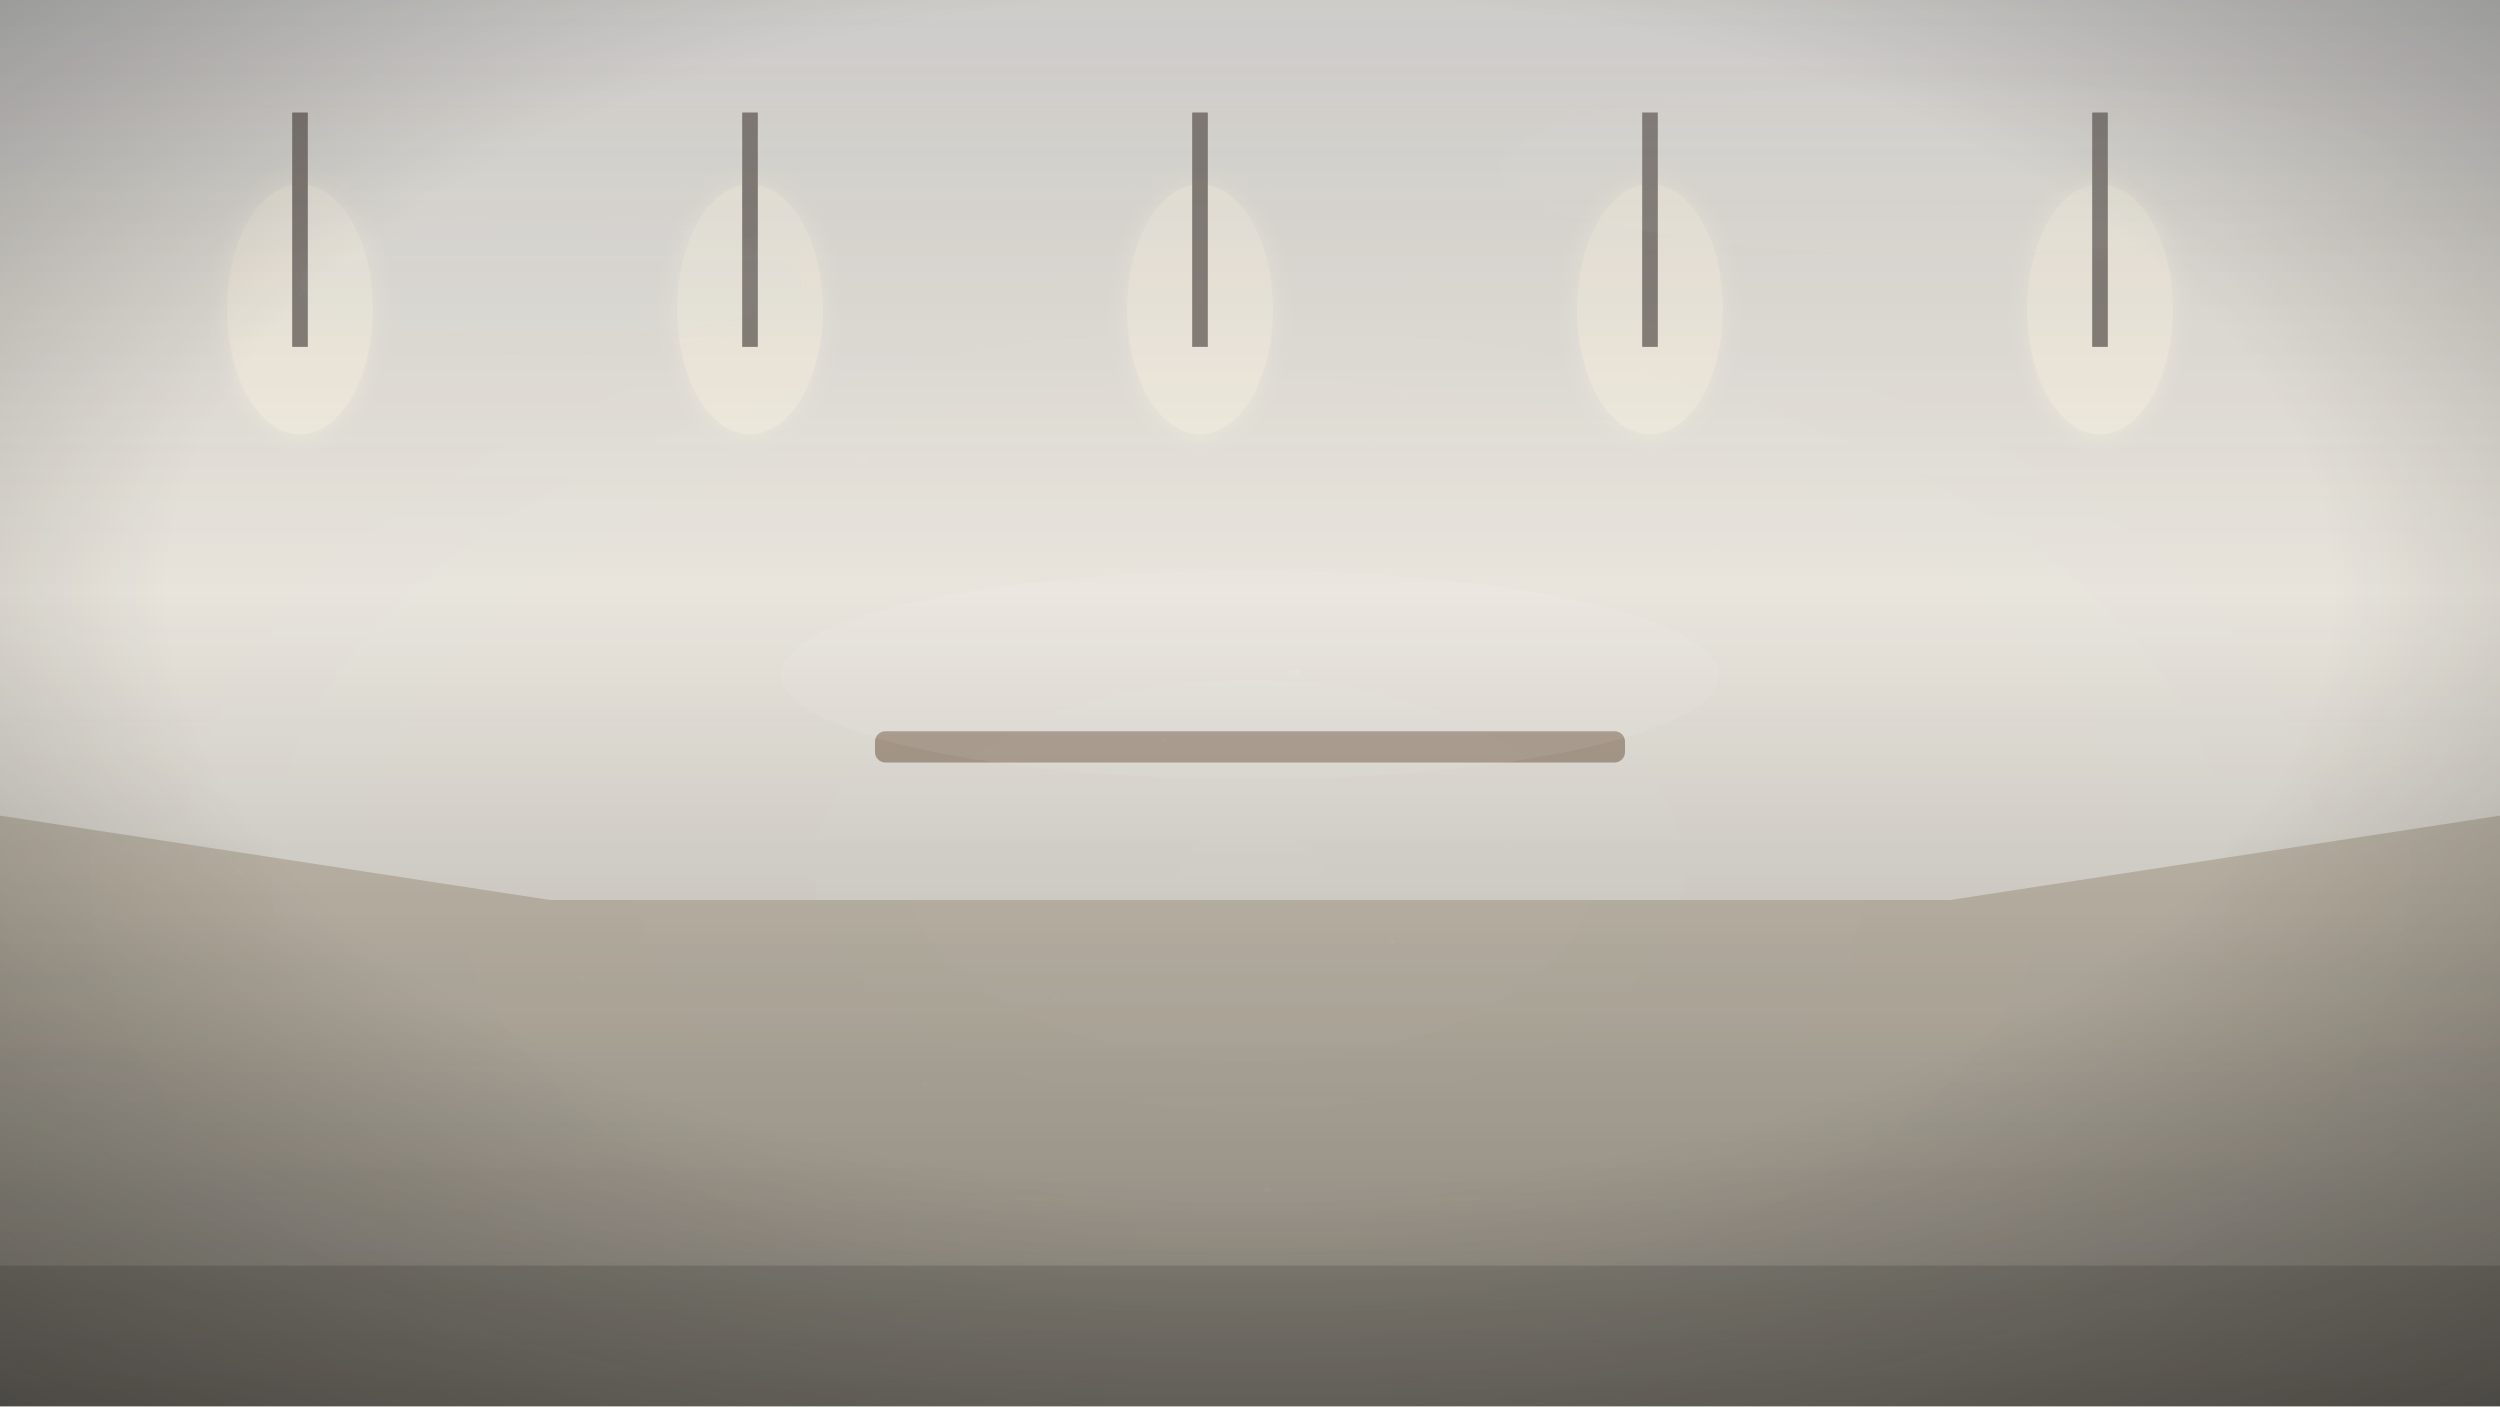
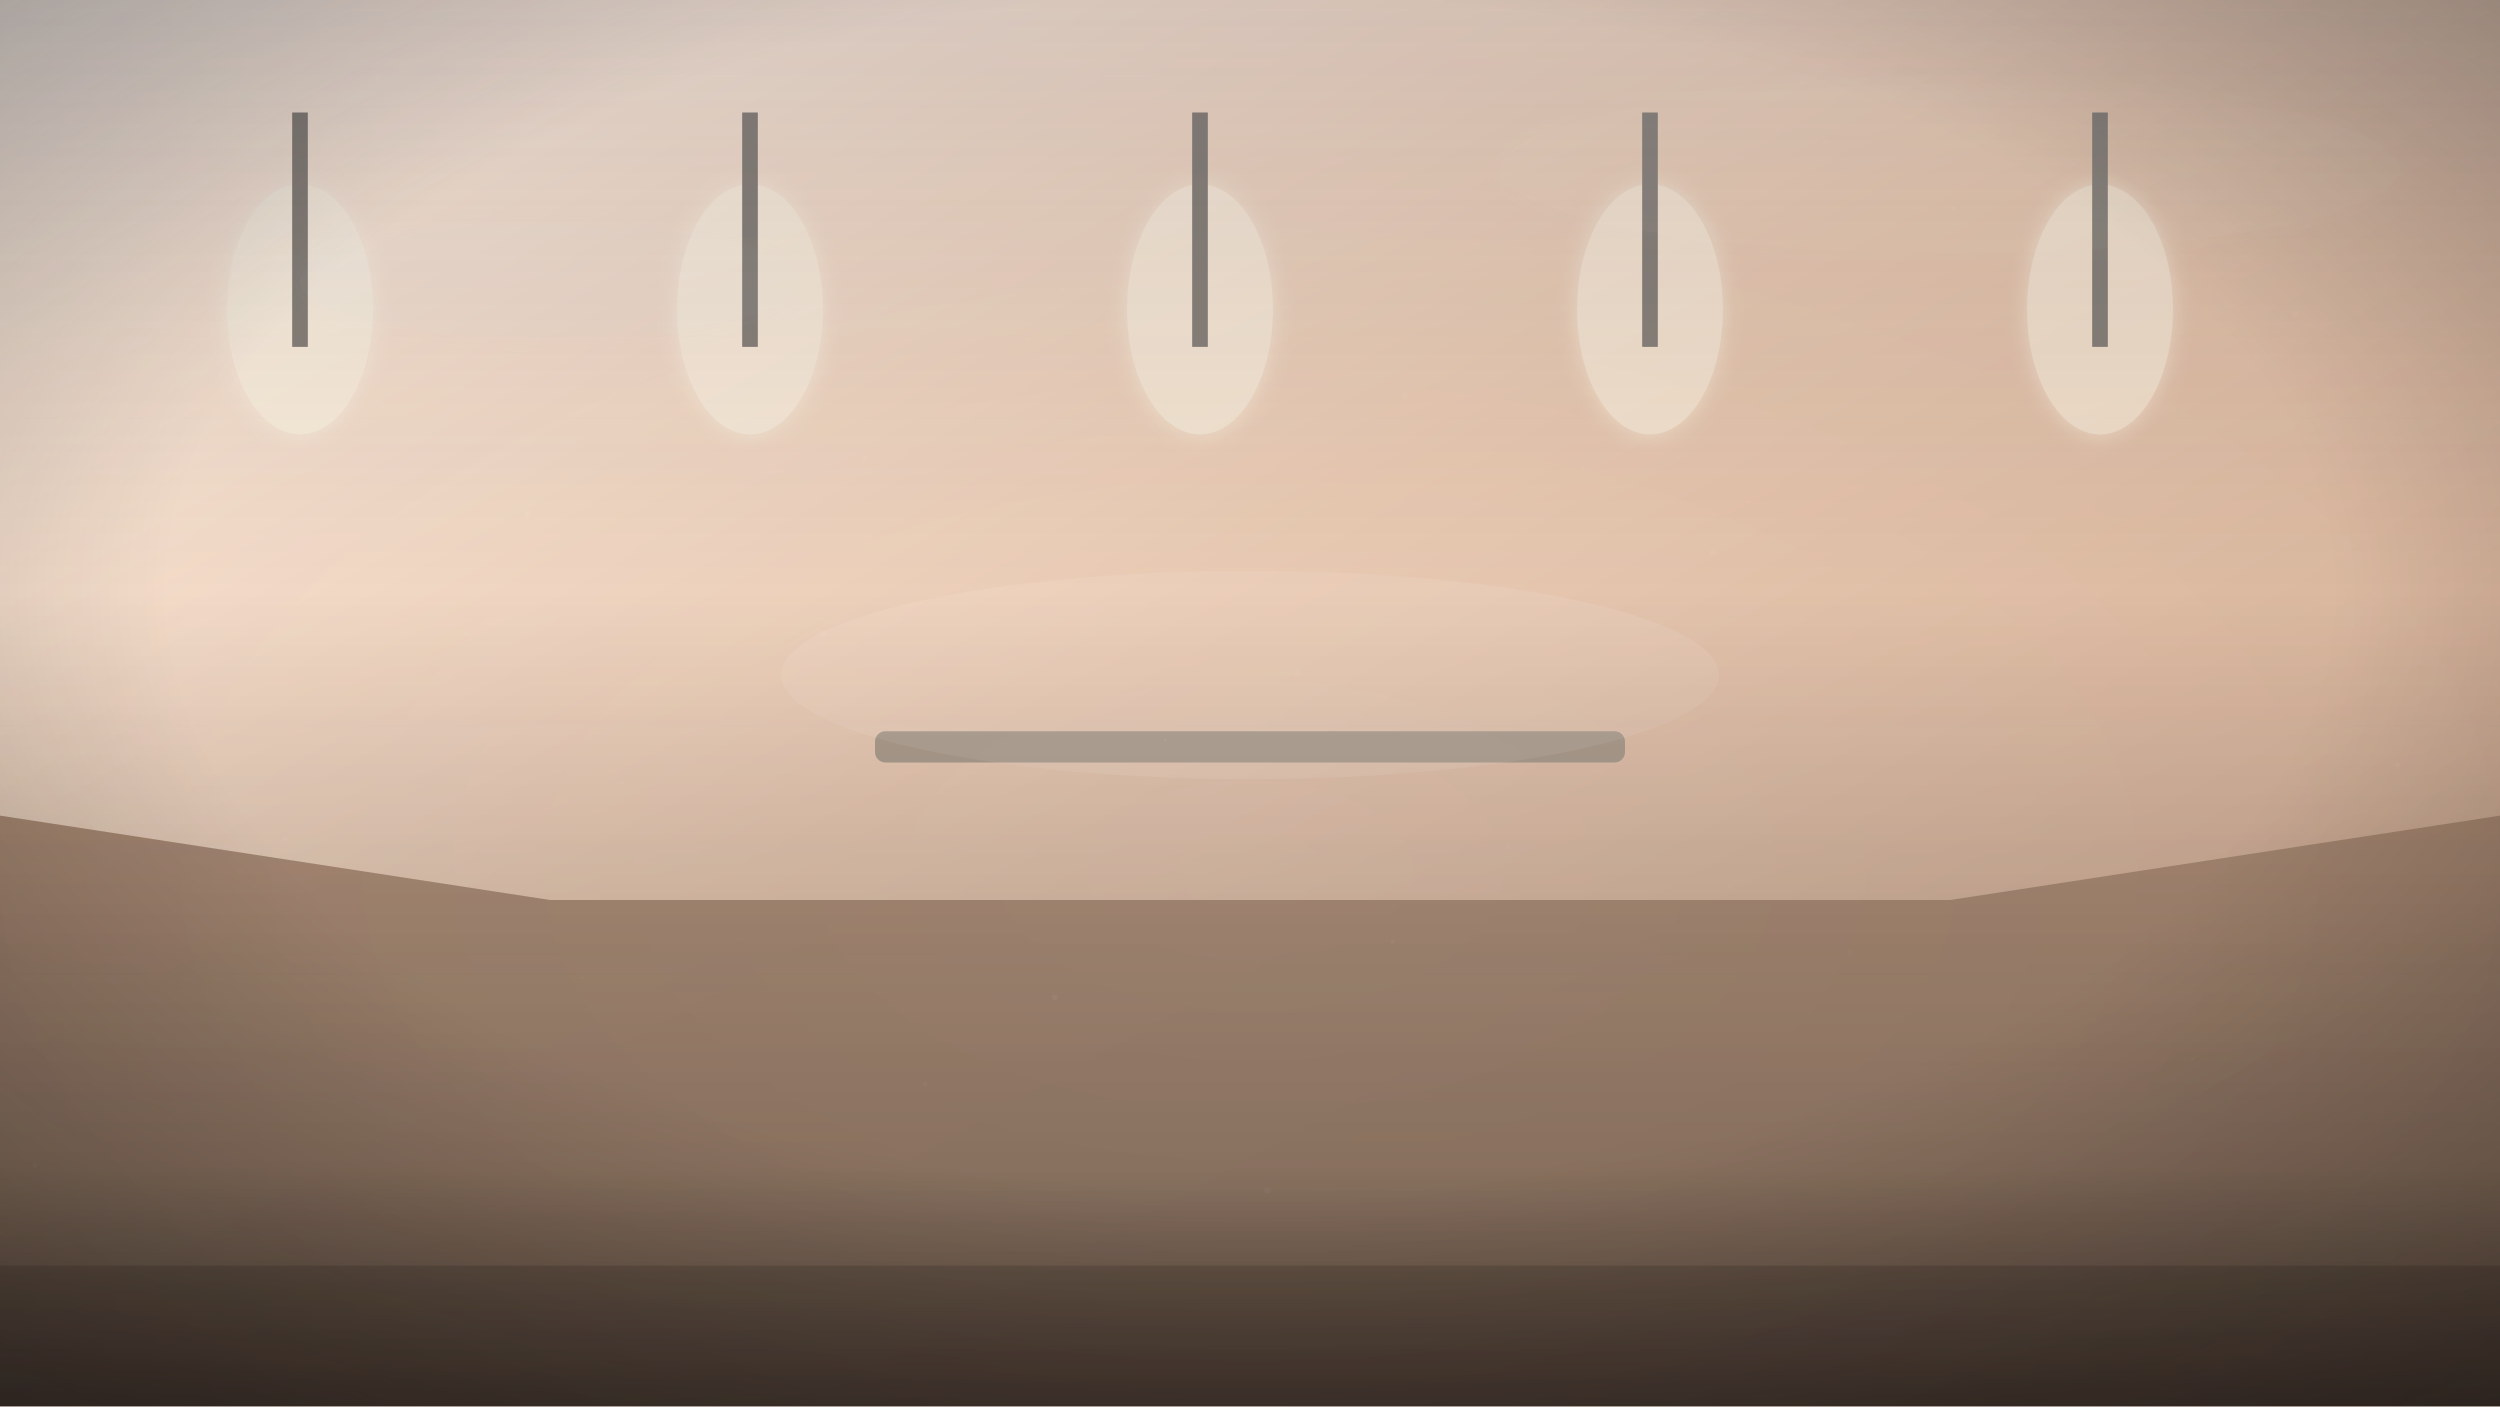
<svg xmlns="http://www.w3.org/2000/svg" viewBox="0 0 960 540" width="960" height="540">
  <defs>
    <linearGradient id="skyTop" x1="0" y1="0" x2="0" y2="1">
      <stop offset="0%" stop-color="#121828" />
      <stop offset="32%" stop-color="#243050" />
      <stop offset="58%" stop-color="#2a3848" />
      <stop offset="100%" stop-color="#0a0e14" />
    </linearGradient>
    <linearGradient id="skyDay" x1="0" y1="0" x2="0" y2="1">
      <stop offset="0%" stop-color="#6eb4e0" />
      <stop offset="38%" stop-color="#a8cce8" />
      <stop offset="70%" stop-color="#d8c098" />
      <stop offset="100%" stop-color="#6a8868" />
    </linearGradient>
    <linearGradient id="skySunset" x1="0" y1="0" x2="0" y2="1">
      <stop offset="0%" stop-color="#ff6b4a" />
      <stop offset="28%" stop-color="#d84888" />
      <stop offset="55%" stop-color="#683878" />
      <stop offset="100%" stop-color="#120818" />
    </linearGradient>
    <linearGradient id="haze" x1="0" y1="0.4" x2="0" y2="1">
      <stop offset="0%" stop-color="#fff" stop-opacity="0" />
      <stop offset="100%" stop-color="#c8d8f0" stop-opacity="0.22" />
    </linearGradient>
    <filter id="softGlow" x="-40%" y="-40%" width="180%" height="180%">
      <feGaussianBlur stdDeviation="4" result="b" />
      <feMerge>
        <feMergeNode in="b" />
        <feMergeNode in="SourceGraphic" />
      </feMerge>
    </filter>
    <filter id="neonGlow" x="-60%" y="-60%" width="220%" height="220%">
      <feGaussianBlur stdDeviation="6" result="b" />
      <feMerge>
        <feMergeNode in="b" />
        <feMergeNode in="b" />
        <feMergeNode in="SourceGraphic" />
      </feMerge>
    </filter>
    <filter id="paintSoft" x="-2%" y="-2%" width="104%" height="104%">
      <feGaussianBlur stdDeviation="0.6" />
    </filter>
    <radialGradient id="sunDisc" cx="0.5" cy="0.5" r="0.5">
      <stop offset="0%" stop-color="#fff8e8" />
      <stop offset="55%" stop-color="#ffd080" />
      <stop offset="100%" stop-color="#ff904000" />
    </radialGradient>
    <radialGradient id="moonGlow" cx="0.5" cy="0.5" r="0.5">
      <stop offset="0%" stop-color="#fffef8" />
      <stop offset="40%" stop-color="#e8e0f0" />
      <stop offset="100%" stop-color="#e8e0f000" />
    </radialGradient>
    <linearGradient id="wallWarm" x1="0" y1="0" x2="1" y2="1">
      <stop offset="0%" stop-color="#fff0e4" />
      <stop offset="45%" stop-color="#e8c8b0" />
      <stop offset="100%" stop-color="#c8a088" />
    </linearGradient>
    <linearGradient id="wallCool" x1="0" y1="0" x2="0" y2="1">
      <stop offset="0%" stop-color="#eef2f8" />
      <stop offset="100%" stop-color="#b8c0d0" />
    </linearGradient>
    <linearGradient id="floorWood" x1="0" y1="0.6" x2="0" y2="1">
      <stop offset="0%" stop-color="#a88870" />
      <stop offset="100%" stop-color="#685040" />
    </linearGradient>
    <radialGradient id="lampGlow" cx="0.5" cy="0.5" r="0.5">
      <stop offset="0%" stop-color="#fff8e0" />
      <stop offset="70%" stop-color="#ffd898" stop-opacity="0.35" />
      <stop offset="100%" stop-color="#ffd898" stop-opacity="0" />
    </radialGradient>
    <radialGradient id="vignette" cx="0.5" cy="0.42" r="0.78">
      <stop offset="55%" stop-color="#000" stop-opacity="0" />
      <stop offset="100%" stop-color="#030508" stop-opacity="0.38" />
    </radialGradient>
    <linearGradient id="filmGrade" x1="0" y1="0" x2="0" y2="1">
      <stop offset="0%" stop-color="#283858" stop-opacity="0.14" />
      <stop offset="42%" stop-color="#000" stop-opacity="0" />
      <stop offset="100%" stop-color="#000" stop-opacity="0.32" />
    </linearGradient>
    <radialGradient id="stageGlow" cx="0.5" cy="0.62" r="0.55">
      <stop offset="0%" stop-color="#fff" stop-opacity="0.06" />
      <stop offset="100%" stop-color="#fff" stop-opacity="0" />
    </radialGradient>
  </defs>
-   <rect width="960" height="540" fill="#e8e4dc" />
-   <polygon points="0,313.2 0,540 960,540 960,313.2 748.8,345.6 211.2,345.6" fill="#c8c0b0" />
+   <rect width="960" height="540" fill="url(#wallWarm)" />
+   <polygon points="0,313.2 0,540 960,540 960,313.2 748.8,345.6 211.2,345.6" fill="url(#floorWood)" opacity="0.92" />
  <ellipse cx="115.2" cy="118.8" rx="28" ry="48" fill="#fff8e8" opacity="0.55" filter="url(#softGlow)" />
  <rect x="112.2" y="43.2" width="6" height="90" fill="#888078" />
  <ellipse cx="288" cy="118.8" rx="28" ry="48" fill="#fff8e8" opacity="0.55" filter="url(#softGlow)" />
  <rect x="285" y="43.2" width="6" height="90" fill="#888078" />
  <ellipse cx="460.8" cy="118.8" rx="28" ry="48" fill="#fff8e8" opacity="0.55" filter="url(#softGlow)" />
  <rect x="457.8" y="43.2" width="6" height="90" fill="#888078" />
  <ellipse cx="633.6" cy="118.8" rx="28" ry="48" fill="#fff8e8" opacity="0.55" filter="url(#softGlow)" />
  <rect x="630.6" y="43.2" width="6" height="90" fill="#888078" />
  <ellipse cx="806.4" cy="118.8" rx="28" ry="48" fill="#fff8e8" opacity="0.55" filter="url(#softGlow)" />
  <rect x="803.4" y="43.2" width="6" height="90" fill="#888078" />
  <rect x="336" y="280.8" width="288" height="12" rx="4" fill="#a89888" />
  <ellipse cx="480" cy="259.2" rx="180" ry="40" fill="#fff" opacity="0.08" />
  <circle cx="0.0" cy="7.8" r="0.60" fill="#fff" opacity="0.022" />
  <circle cx="131.5" cy="48.7" r="0.95" fill="#fff" opacity="0.032" />
  <circle cx="263.0" cy="89.5" r="1.30" fill="#fff" opacity="0.042" />
  <circle cx="394.6" cy="130.4" r="0.60" fill="#fff" opacity="0.052" />
  <circle cx="526.1" cy="171.2" r="0.95" fill="#fff" opacity="0.022" />
  <circle cx="657.6" cy="212.1" r="1.30" fill="#fff" opacity="0.032" />
  <circle cx="789.1" cy="252.9" r="0.60" fill="#fff" opacity="0.042" />
  <circle cx="920.6" cy="293.8" r="0.95" fill="#fff" opacity="0.052" />
  <circle cx="92.2" cy="334.6" r="1.30" fill="#fff" opacity="0.022" />
  <circle cx="223.7" cy="375.5" r="0.60" fill="#fff" opacity="0.032" />
  <circle cx="355.2" cy="416.3" r="0.95" fill="#fff" opacity="0.042" />
  <circle cx="486.7" cy="457.2" r="1.30" fill="#fff" opacity="0.052" />
  <circle cx="618.2" cy="39.0" r="0.60" fill="#fff" opacity="0.022" />
  <circle cx="749.8" cy="79.9" r="0.95" fill="#fff" opacity="0.032" />
  <circle cx="881.3" cy="120.7" r="1.30" fill="#fff" opacity="0.042" />
  <circle cx="52.8" cy="161.6" r="0.60" fill="#fff" opacity="0.052" />
  <circle cx="184.3" cy="202.4" r="0.95" fill="#fff" opacity="0.022" />
  <circle cx="315.8" cy="243.3" r="1.30" fill="#fff" opacity="0.032" />
  <circle cx="447.4" cy="284.1" r="0.60" fill="#fff" opacity="0.042" />
  <circle cx="578.9" cy="325.0" r="0.95" fill="#fff" opacity="0.052" />
  <circle cx="710.4" cy="365.8" r="1.30" fill="#fff" opacity="0.022" />
  <circle cx="841.9" cy="406.7" r="0.60" fill="#fff" opacity="0.032" />
  <circle cx="13.4" cy="447.5" r="0.95" fill="#fff" opacity="0.042" />
  <circle cx="145.0" cy="29.4" r="1.30" fill="#fff" opacity="0.052" />
  <circle cx="276.5" cy="70.2" r="0.60" fill="#fff" opacity="0.022" />
  <circle cx="408.0" cy="111.1" r="0.95" fill="#fff" opacity="0.032" />
  <circle cx="539.5" cy="151.9" r="1.30" fill="#fff" opacity="0.042" />
  <circle cx="671.0" cy="192.8" r="0.60" fill="#fff" opacity="0.052" />
  <circle cx="0.0" cy="12.1" r="0.50" fill="#fff" opacity="0.025" filter="url(#softGlow)" />
  <circle cx="166.1" cy="94.1" r="0.78" fill="#fff" opacity="0.033" filter="url(#softGlow)" />
  <circle cx="332.2" cy="176.1" r="1.06" fill="#fff" opacity="0.041" filter="url(#softGlow)" />
  <circle cx="498.2" cy="258.2" r="1.34" fill="#fff" opacity="0.049" filter="url(#softGlow)" />
  <circle cx="664.3" cy="340.2" r="0.50" fill="#fff" opacity="0.057" filter="url(#softGlow)" />
  <circle cx="830.4" cy="33.4" r="0.78" fill="#fff" opacity="0.025" filter="url(#softGlow)" />
  <circle cx="36.5" cy="115.5" r="1.06" fill="#fff" opacity="0.033" filter="url(#softGlow)" />
  <circle cx="202.6" cy="197.5" r="1.34" fill="#fff" opacity="0.041" filter="url(#softGlow)" />
  <circle cx="368.6" cy="279.5" r="0.50" fill="#fff" opacity="0.049" filter="url(#softGlow)" />
  <circle cx="534.7" cy="361.6" r="0.78" fill="#fff" opacity="0.057" filter="url(#softGlow)" />
  <circle cx="700.8" cy="54.8" r="1.06" fill="#fff" opacity="0.025" filter="url(#softGlow)" />
  <circle cx="866.9" cy="136.9" r="1.34" fill="#fff" opacity="0.033" filter="url(#softGlow)" />
  <circle cx="73.0" cy="218.9" r="0.50" fill="#fff" opacity="0.041" filter="url(#softGlow)" />
  <circle cx="239.0" cy="300.9" r="0.78" fill="#fff" opacity="0.049" filter="url(#softGlow)" />
  <circle cx="405.1" cy="383.0" r="1.06" fill="#fff" opacity="0.057" filter="url(#softGlow)" />
  <circle cx="571.2" cy="76.2" r="1.34" fill="#fff" opacity="0.025" filter="url(#softGlow)" />
  <circle cx="737.3" cy="158.2" r="0.50" fill="#fff" opacity="0.033" filter="url(#softGlow)" />
  <circle cx="903.4" cy="240.3" r="0.78" fill="#fff" opacity="0.041" filter="url(#softGlow)" />
  <circle cx="109.4" cy="322.3" r="1.06" fill="#fff" opacity="0.049" filter="url(#softGlow)" />
  <circle cx="275.5" cy="15.6" r="1.34" fill="#fff" opacity="0.057" filter="url(#softGlow)" />
  <circle cx="441.6" cy="97.6" r="0.50" fill="#fff" opacity="0.025" filter="url(#softGlow)" />
  <circle cx="607.7" cy="179.6" r="0.78" fill="#fff" opacity="0.033" filter="url(#softGlow)" />
  <ellipse cx="748.8" cy="64.8" rx="172.8" ry="32.4" fill="#fff8e8" opacity="0.045" filter="url(#softGlow)" />
  <ellipse cx="211.2" cy="108" rx="96" ry="21.6" fill="#c8e8ff" opacity="0.035" filter="url(#softGlow)" />
  <rect width="960" height="540" fill="url(#stageGlow)" />
  <rect width="960" height="540" fill="url(#haze)" opacity="0.14" />
  <rect width="960" height="540" fill="url(#filmGrade)" />
  <rect width="960" height="540" fill="url(#vignette)" />
  <rect x="0" y="486" width="960" height="54" fill="#000" opacity="0.14" />
</svg>
